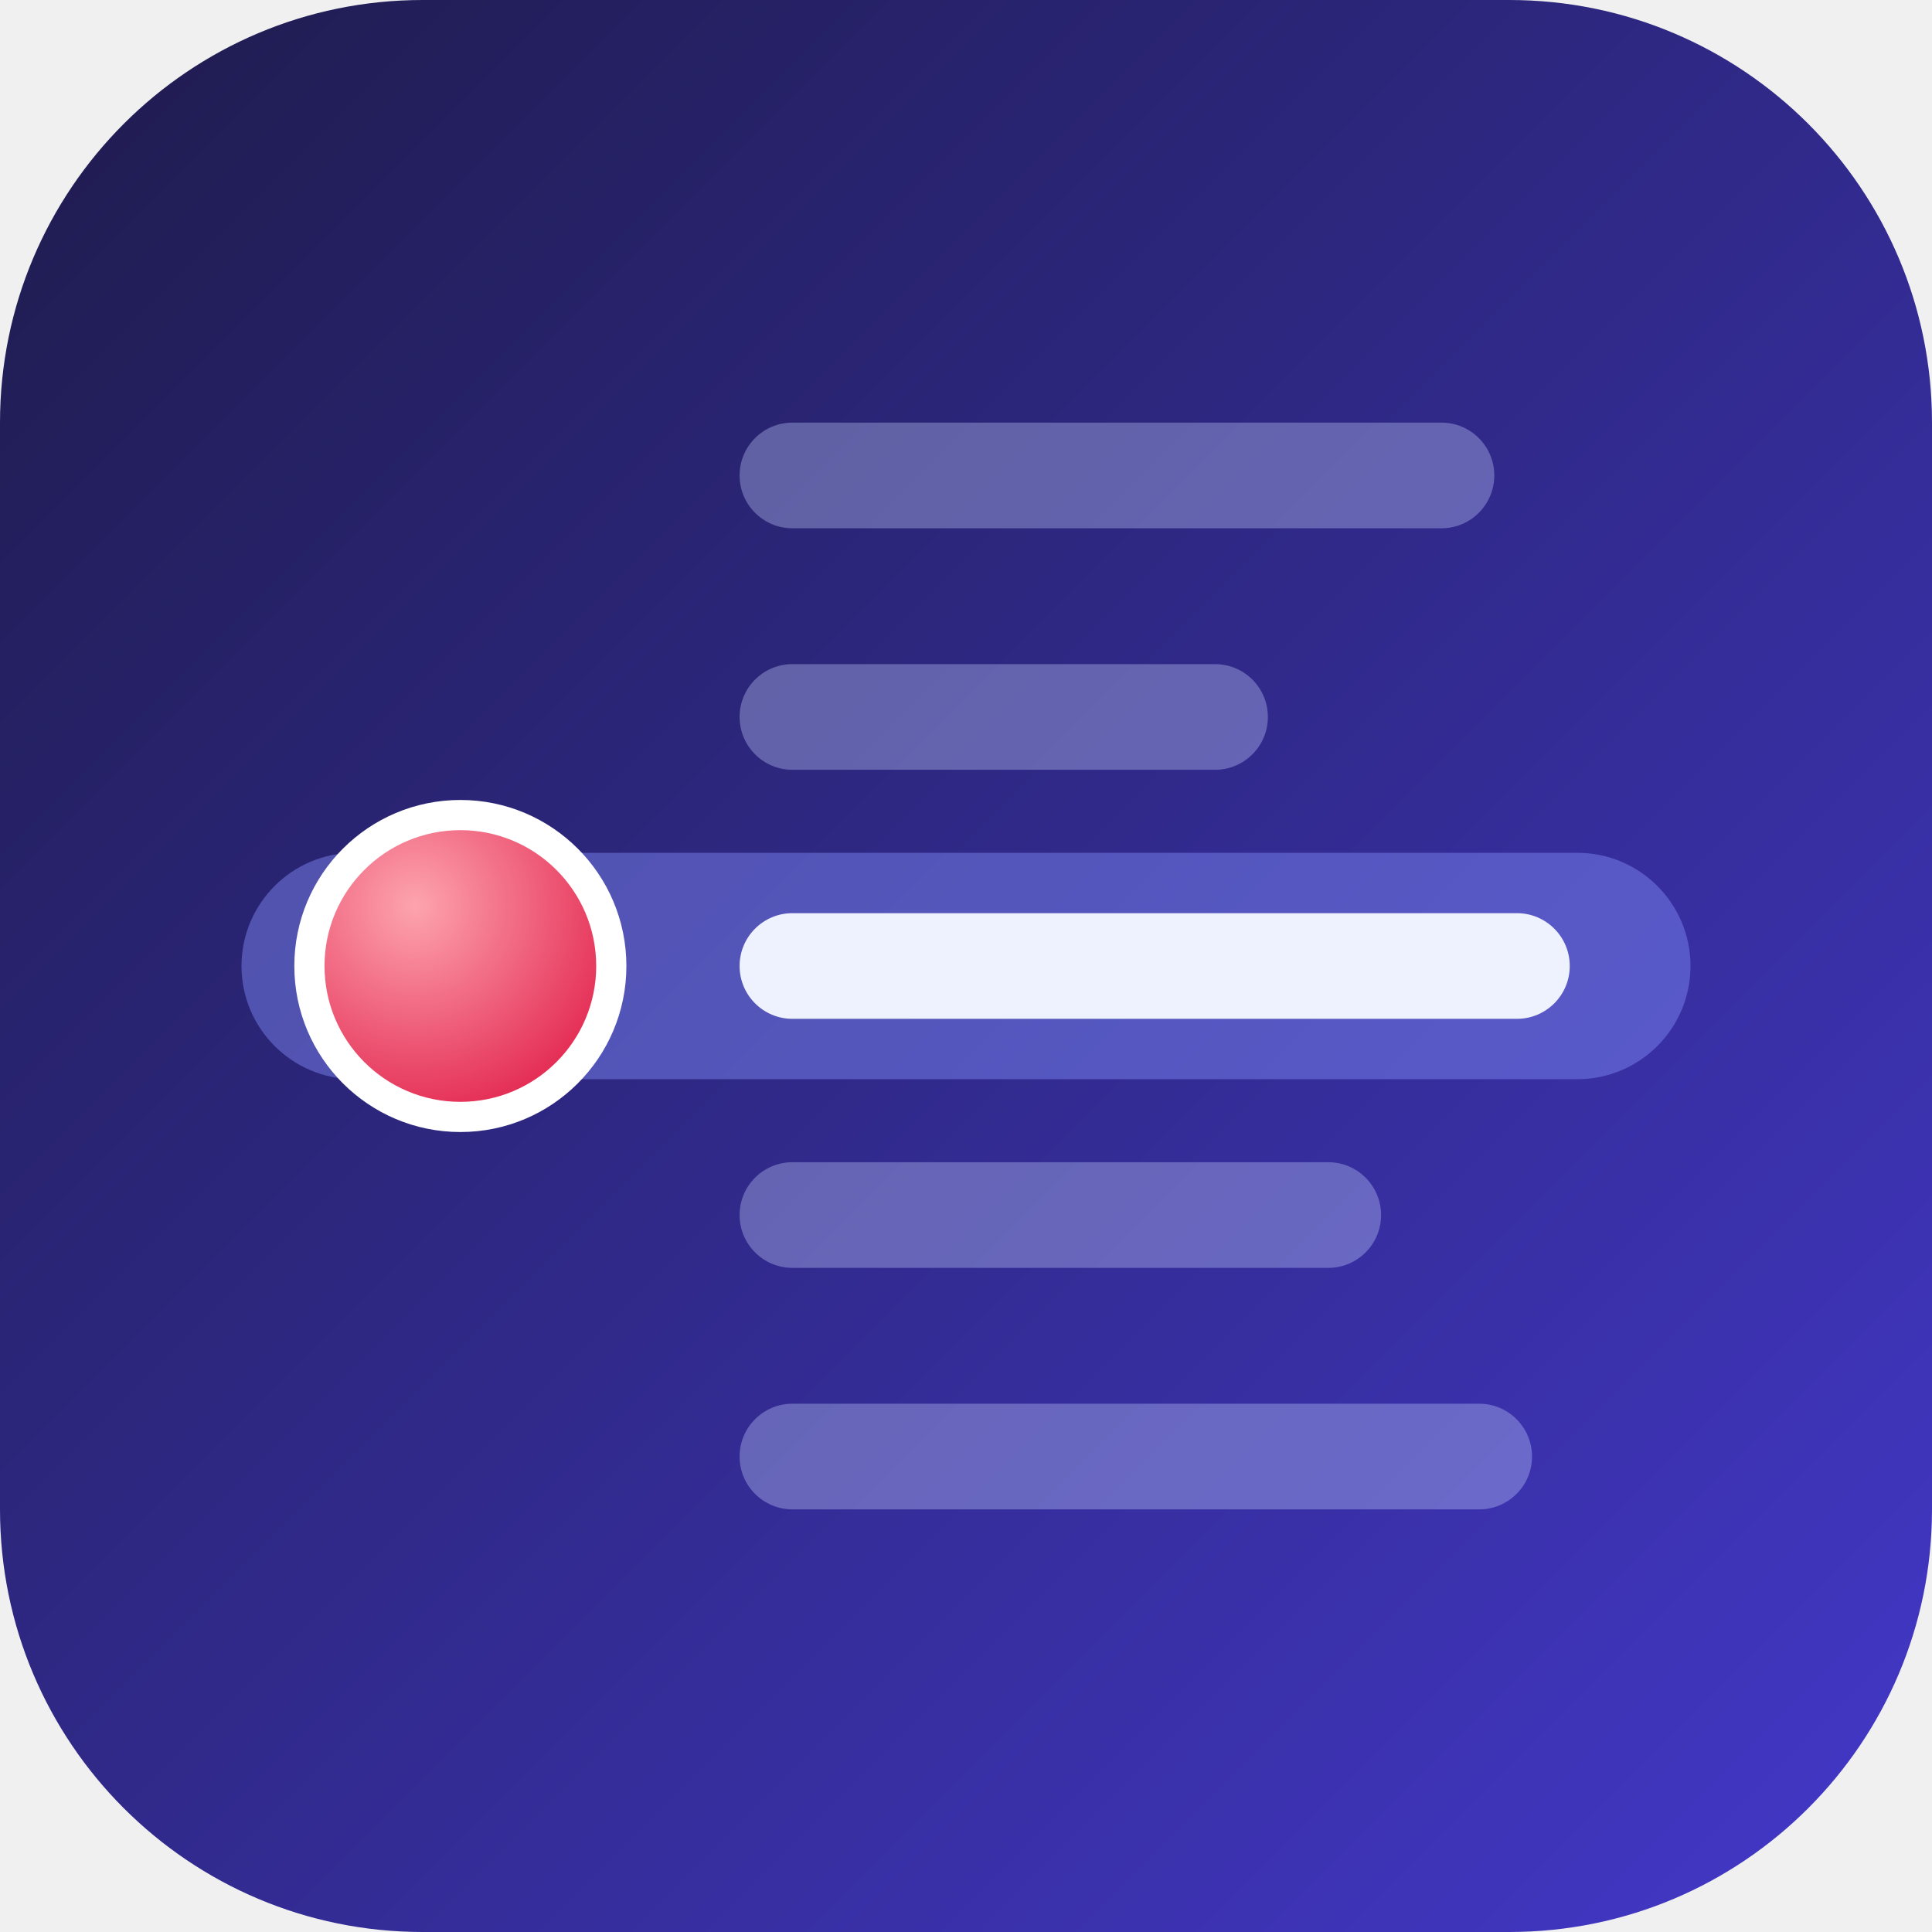
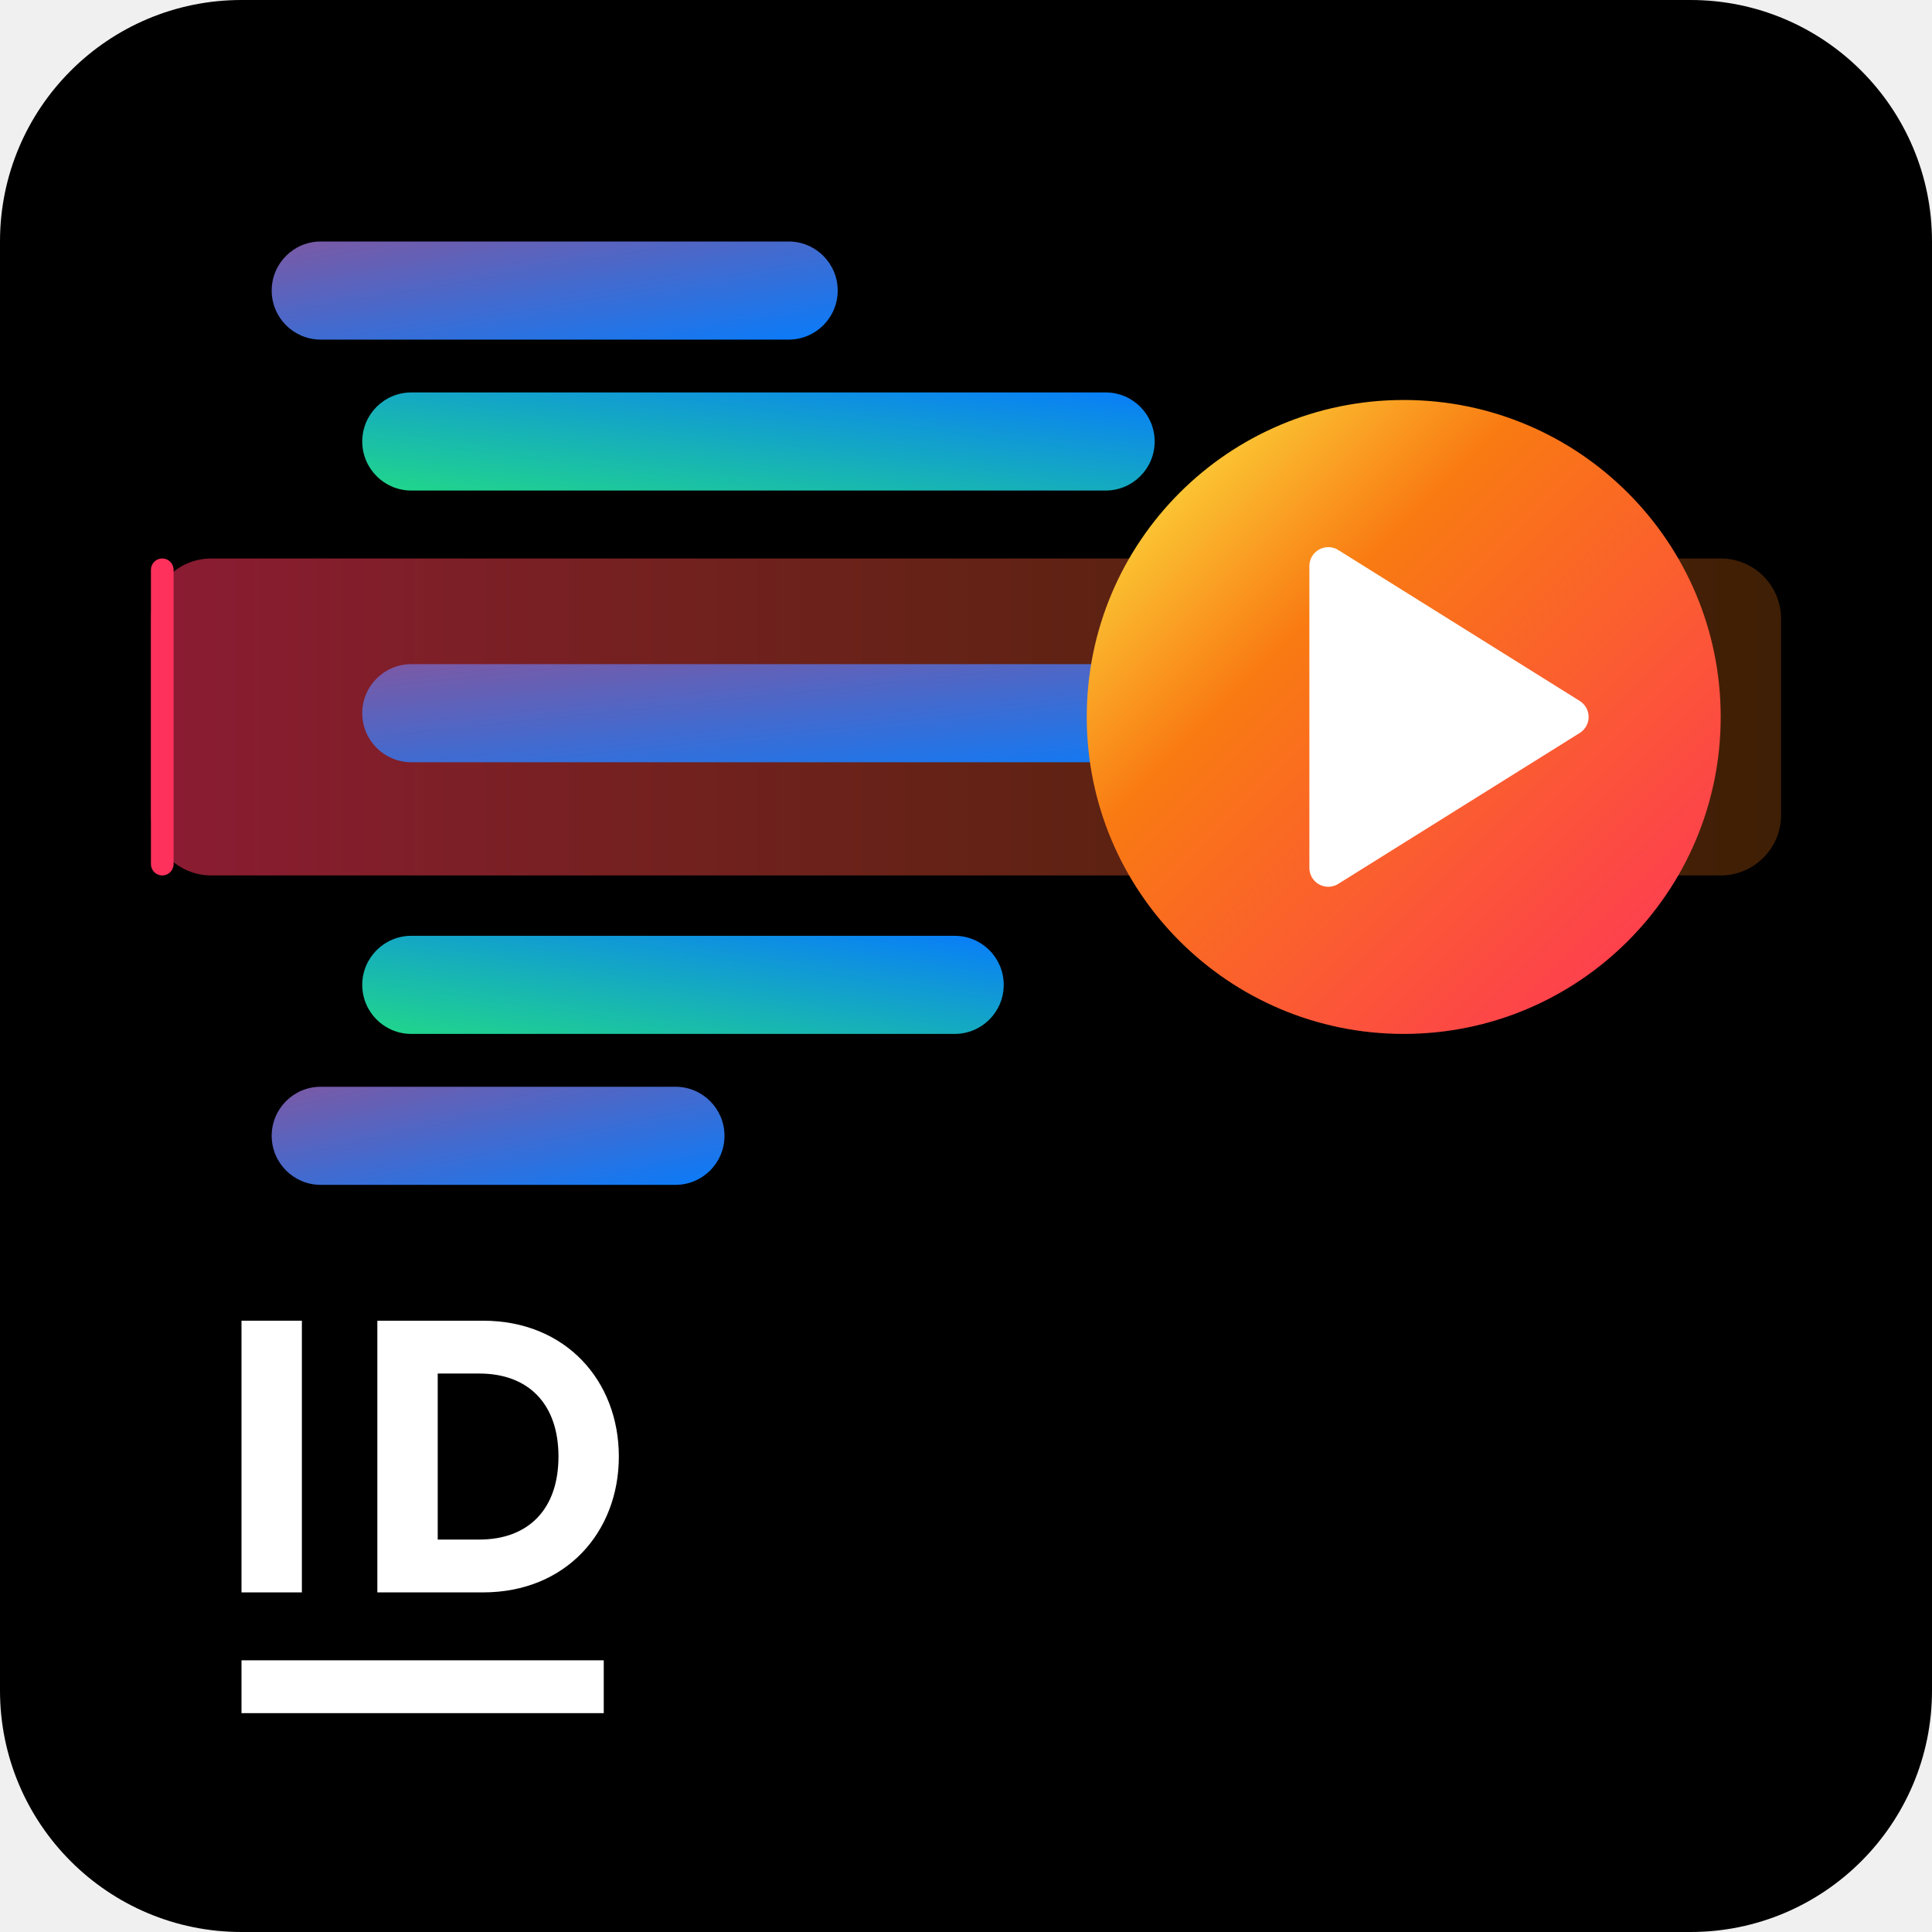
- <svg xmlns="http://www.w3.org/2000/svg" viewBox="0 0 512 512" width="512" height="512">
+ <svg xmlns="http://www.w3.org/2000/svg" width="512" height="512" viewBox="0 0 512 512">
  <defs>
-     <linearGradient id="bg" x1="0" y1="0" x2="1" y2="1">
-       <stop offset="0" stop-color="#1e1b4b" />
-       <stop offset="1" stop-color="#4338ca" />
+     <linearGradient id="g1" x1="0" y1="0" x2="1" y2="1">
+       <stop offset="0" stop-color="#7C59A4" />
+       <stop offset="1" stop-color="#087CFA" />
    </linearGradient>
-     <radialGradient id="dot" cx="0.35" cy="0.3" r="0.8">
-       <stop offset="0" stop-color="#fda4af" />
-       <stop offset="1" stop-color="#e11d48" />
-     </radialGradient>
+     <linearGradient id="g2" x1="0" y1="1" x2="1" y2="0">
+       <stop offset="0" stop-color="#21D789" />
+       <stop offset="1" stop-color="#087CFA" />
+     </linearGradient>
+     <linearGradient id="g3" x1="0" y1="0" x2="1" y2="1">
+       <stop offset="0" stop-color="#FCF84A" />
+       <stop offset=".35" stop-color="#F97A12" />
+       <stop offset="1" stop-color="#FE315D" />
+     </linearGradient>
+     <linearGradient id="hl" x1="0" y1="0" x2="1" y2="0">
+       <stop offset="0" stop-color="#FE315D" stop-opacity=".55" />
+       <stop offset="1" stop-color="#F97A12" stop-opacity=".25" />
+     </linearGradient>
  </defs>
-   <rect width="512" height="512" rx="112" fill="url(#bg)" />
-   <g fill="#c7d2fe" opacity="0.35">
-     <rect x="196" y="112" width="200" height="28" rx="14" />
-     <rect x="196" y="176" width="140" height="28" rx="14" />
-     <rect x="196" y="308" width="170" height="28" rx="14" />
-     <rect x="196" y="372" width="210" height="28" rx="14" />
-   </g>
-   <rect x="64" y="226" width="384" height="60" rx="30" fill="#818cf8" opacity="0.45" />
-   <rect x="196" y="242" width="220" height="28" rx="14" fill="#eef2ff" />
-   <circle cx="122" cy="256" r="40" fill="url(#dot)" stroke="#fff" stroke-width="8" />
+   <rect width="512" height="512" rx="64" fill="#000" />
+   <rect x="40" y="148" width="432" height="84" rx="16" fill="url(#hl)" />
+   <rect x="40" y="148" width="6" height="84" rx="3" fill="#FE315D" />
+   <rect x="72" y="64" width="150" height="26" rx="13" fill="url(#g1)" />
+   <rect x="96" y="104" width="210" height="26" rx="13" fill="url(#g2)" />
+   <rect x="96" y="176" width="250" height="26" rx="13" fill="url(#g1)" />
+   <rect x="96" y="248" width="170" height="26" rx="13" fill="url(#g2)" />
+   <rect x="72" y="288" width="120" height="26" rx="13" fill="url(#g1)" />
+   <circle cx="372" cy="190" r="84" fill="url(#g3)" />
+   <polygon points="352,150 352,230 416,190" fill="#fff" stroke="#fff" stroke-width="10" stroke-linejoin="round" />
+   <rect x="64" y="350" width="16" height="72" fill="#fff" />
+   <path fill="#fff" fill-rule="evenodd" d="M100 350H128C150 350 164 366 164 386C164 406 150 422 128 422H100Z M116 364V408H127C140 408 148 400 148 386C148 372 140 364 127 364Z" />
+   <rect x="64" y="440" width="96" height="14" fill="#fff" />
</svg>
